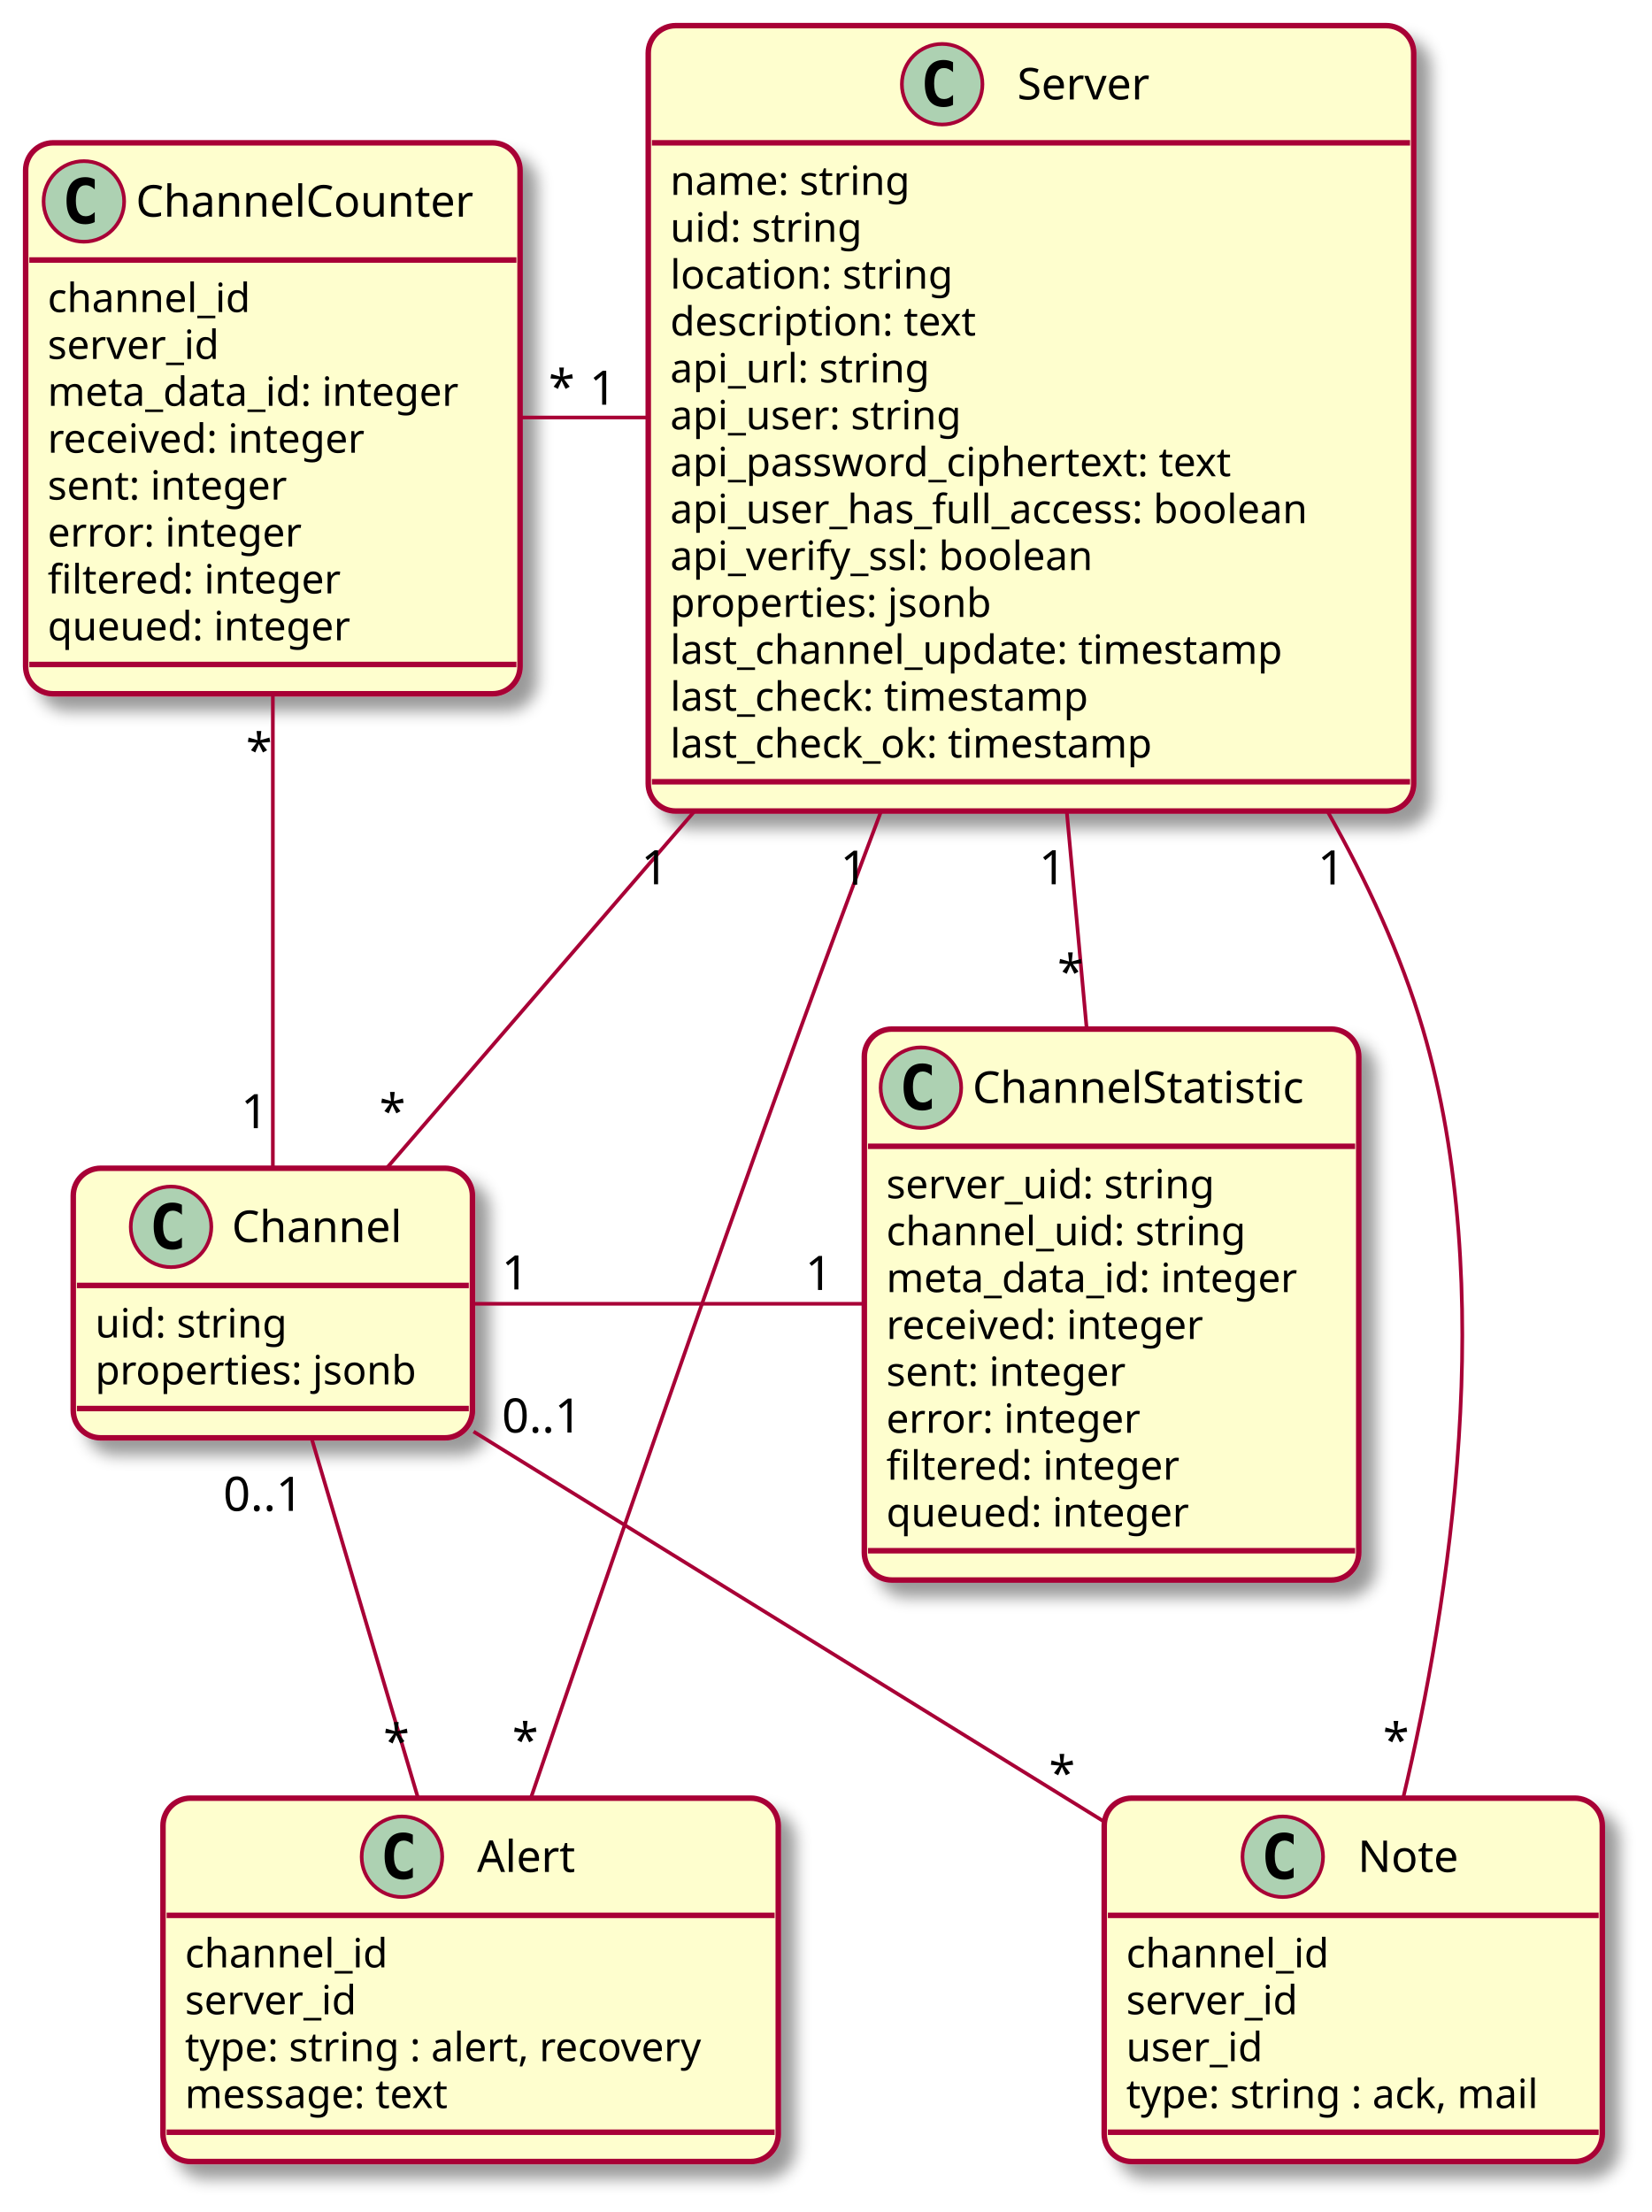
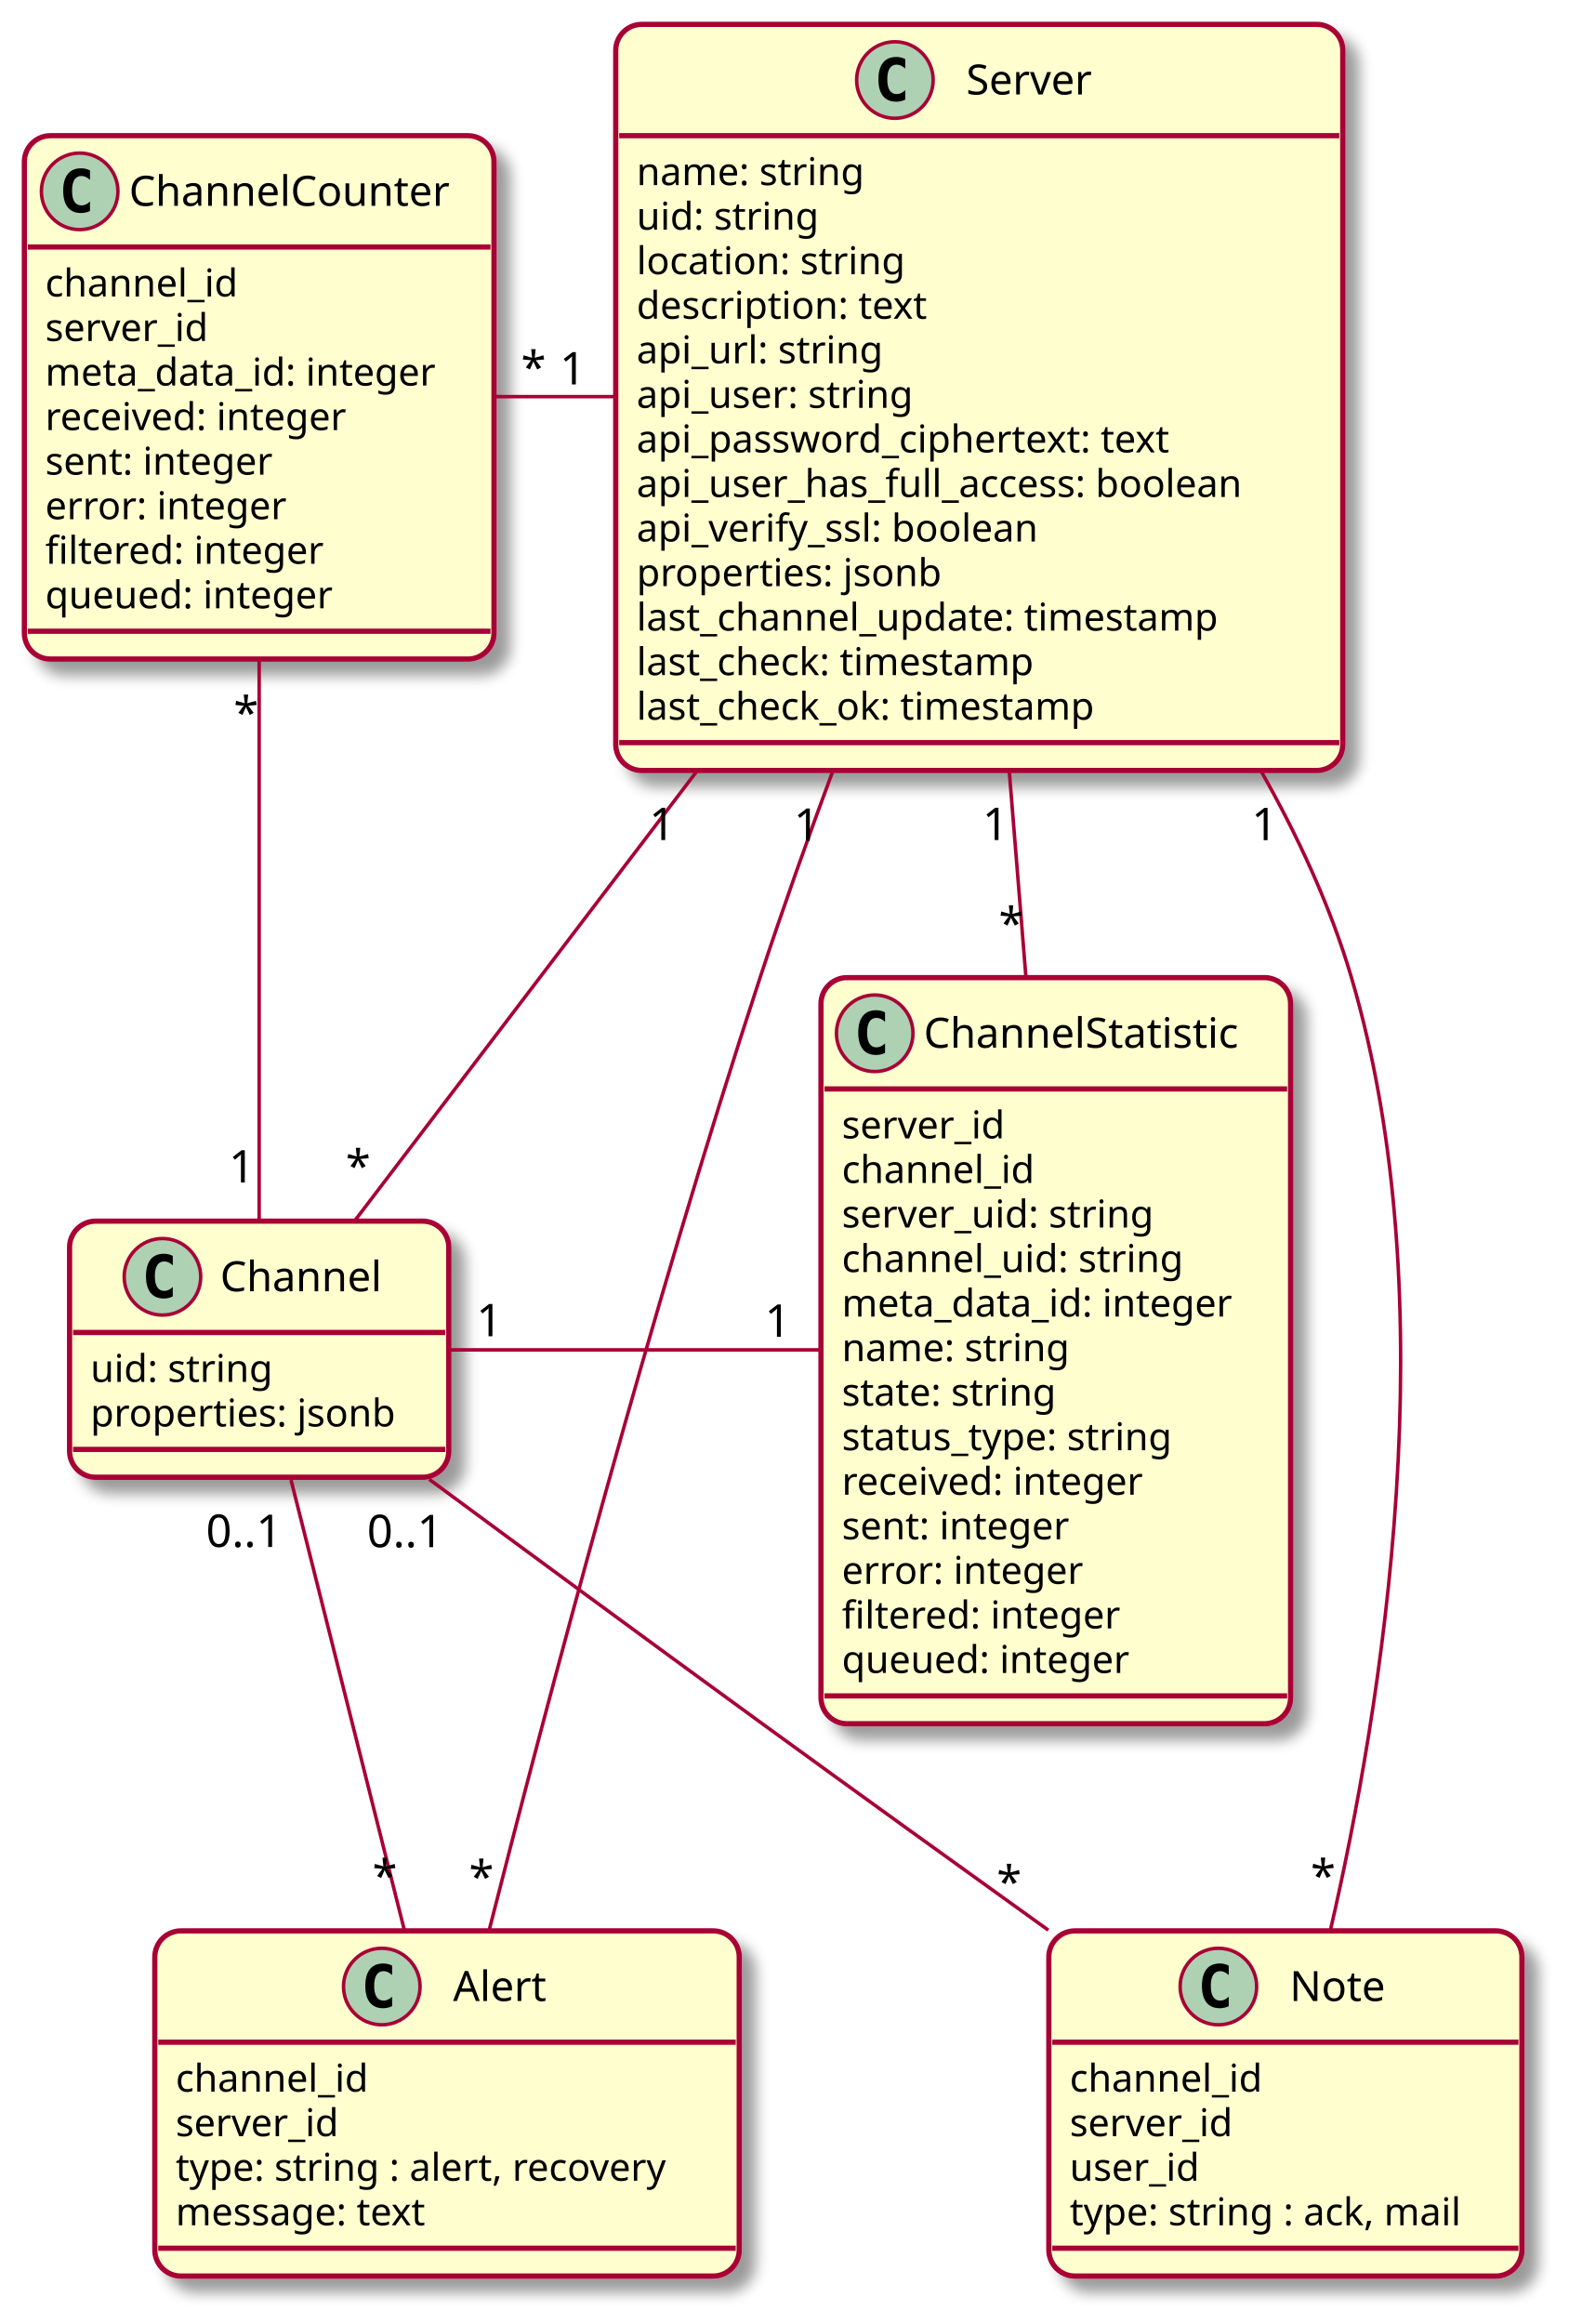
- <svg xmlns="http://www.w3.org/2000/svg" contentScriptType="application/ecmascript" contentStyleType="text/css" height="604px" preserveAspectRatio="none" style="width:451px;height:604px;background:#FFFFFF;" version="1.1" viewBox="0 0 451 604" width="451px" zoomAndPan="magnify">
+ <svg xmlns="http://www.w3.org/2000/svg" contentScriptType="application/ecmascript" contentStyleType="text/css" height="668px" preserveAspectRatio="none" style="width:451px;height:668px;background:#FFFFFF;" version="1.1" viewBox="0 0 451 668" width="451px" zoomAndPan="magnify">
  <defs>
-     <filter height="300%" id="f1hzocwa2y3tnt" width="300%" x="-1" y="-1">
+     <filter height="300%" id="fb9238nh23pp2" width="300%" x="-1" y="-1">
      <feGaussianBlur result="blurOut" stdDeviation="2.0" />
      <feColorMatrix in="blurOut" result="blurOut2" type="matrix" values="0 0 0 0 0 0 0 0 0 0 0 0 0 0 0 0 0 0 .4 0" />
      <feOffset dx="4.0" dy="4.0" in="blurOut2" result="blurOut3" />
      <feBlend in="SourceGraphic" in2="blurOut3" mode="normal" />
    </filter>
  </defs>
  <g>
-     <rect codeLine="5" fill="#FEFECE" filter="url(#f1hzocwa2y3tnt)" height="214.461" id="Server" rx="7.5" ry="7.5" style="stroke:#A80036;stroke-width:1.5;" width="209" x="177" y="7" />
+     <rect codeLine="5" fill="#FEFECE" filter="url(#fb9238nh23pp2)" height="214.461" id="Server" rx="7.5" ry="7.5" style="stroke:#A80036;stroke-width:1.5;" width="209" x="177" y="7" />
    <ellipse cx="257.25" cy="23" fill="#ADD1B2" rx="11" ry="11" style="stroke:#A80036;stroke-width:1.0;" />
    <path d="M260.219,28.641 Q259.641,28.938 259,29.078 Q258.359,29.234 257.656,29.234 Q255.156,29.234 253.828,27.594 Q252.516,25.938 252.516,22.812 Q252.516,19.688 253.828,18.031 Q255.156,16.375 257.656,16.375 Q258.359,16.375 259,16.531 Q259.656,16.688 260.219,16.984 L260.219,19.703 Q259.594,19.125 259,18.859 Q258.406,18.578 257.781,18.578 Q256.438,18.578 255.75,19.656 Q255.062,20.719 255.062,22.812 Q255.062,24.906 255.75,25.984 Q256.438,27.047 257.781,27.047 Q258.406,27.047 259,26.781 Q259.594,26.5 260.219,25.922 L260.219,28.641 Z " fill="#000000" />
    <text fill="#000000" font-family="sans-serif" font-size="12" lengthAdjust="spacing" textLength="40" x="277.75" y="27.154">Server</text>
    <line style="stroke:#A80036;stroke-width:1.5;" x1="178" x2="385" y1="39" y2="39" />
    <text fill="#000000" font-family="sans-serif" font-size="11" lengthAdjust="spacing" textLength="72" x="183" y="53.21">name: string</text>
    <text fill="#000000" font-family="sans-serif" font-size="11" lengthAdjust="spacing" textLength="57" x="183" y="66.015">uid: string</text>
    <text fill="#000000" font-family="sans-serif" font-size="11" lengthAdjust="spacing" textLength="84" x="183" y="78.82">location: string</text>
    <text fill="#000000" font-family="sans-serif" font-size="11" lengthAdjust="spacing" textLength="91" x="183" y="91.624">description: text</text>
    <text fill="#000000" font-family="sans-serif" font-size="11" lengthAdjust="spacing" textLength="78" x="183" y="104.429">api_url: string</text>
    <text fill="#000000" font-family="sans-serif" font-size="11" lengthAdjust="spacing" textLength="89" x="183" y="117.234">api_user: string</text>
    <text fill="#000000" font-family="sans-serif" font-size="11" lengthAdjust="spacing" textLength="169" x="183" y="130.039">api_password_ciphertext: text</text>
    <text fill="#000000" font-family="sans-serif" font-size="11" lengthAdjust="spacing" textLength="197" x="183" y="142.843">api_user_has_full_access: boolean</text>
    <text fill="#000000" font-family="sans-serif" font-size="11" lengthAdjust="spacing" textLength="129" x="183" y="155.648">api_verify_ssl: boolean</text>
    <text fill="#000000" font-family="sans-serif" font-size="11" lengthAdjust="spacing" textLength="97" x="183" y="168.453">properties: jsonb</text>
    <text fill="#000000" font-family="sans-serif" font-size="11" lengthAdjust="spacing" textLength="184" x="183" y="181.257">last_channel_update: timestamp</text>
    <text fill="#000000" font-family="sans-serif" font-size="11" lengthAdjust="spacing" textLength="127" x="183" y="194.062">last_check: timestamp</text>
    <text fill="#000000" font-family="sans-serif" font-size="11" lengthAdjust="spacing" textLength="146" x="183" y="206.867">last_check_ok: timestamp</text>
    <line style="stroke:#A80036;stroke-width:1.5;" x1="178" x2="385" y1="213.461" y2="213.461" />
-     <rect codeLine="21" fill="#FEFECE" filter="url(#f1hzocwa2y3tnt)" height="73.609" id="Channel" rx="7.5" ry="7.5" style="stroke:#A80036;stroke-width:1.5;" width="109" x="20" y="319" />
-     <ellipse cx="46.7" cy="335" fill="#ADD1B2" rx="11" ry="11" style="stroke:#A80036;stroke-width:1.0;" />
-     <path d="M49.669,340.641 Q49.091,340.938 48.45,341.078 Q47.809,341.234 47.106,341.234 Q44.606,341.234 43.278,339.594 Q41.966,337.938 41.966,334.812 Q41.966,331.688 43.278,330.031 Q44.606,328.375 47.106,328.375 Q47.809,328.375 48.45,328.531 Q49.106,328.688 49.669,328.984 L49.669,331.703 Q49.044,331.125 48.45,330.859 Q47.856,330.578 47.231,330.578 Q45.888,330.578 45.2,331.656 Q44.513,332.719 44.513,334.812 Q44.513,336.906 45.2,337.984 Q45.888,339.047 47.231,339.047 Q47.856,339.047 48.45,338.781 Q49.044,338.5 49.669,337.922 L49.669,340.641 Z " fill="#000000" />
-     <text fill="#000000" font-family="sans-serif" font-size="12" lengthAdjust="spacing" textLength="51" x="63.3" y="339.154">Channel</text>
-     <line style="stroke:#A80036;stroke-width:1.5;" x1="21" x2="128" y1="351" y2="351" />
-     <text fill="#000000" font-family="sans-serif" font-size="11" lengthAdjust="spacing" textLength="57" x="26" y="365.21">uid: string</text>
-     <text fill="#000000" font-family="sans-serif" font-size="11" lengthAdjust="spacing" textLength="97" x="26" y="378.015">properties: jsonb</text>
-     <line style="stroke:#A80036;stroke-width:1.5;" x1="21" x2="128" y1="384.609" y2="384.609" />
-     <rect codeLine="26" fill="#FEFECE" filter="url(#f1hzocwa2y3tnt)" height="150.438" id="ChannelStatistic" rx="7.5" ry="7.5" style="stroke:#A80036;stroke-width:1.5;" width="135" x="236" y="281" />
+     <rect codeLine="21" fill="#FEFECE" filter="url(#fb9238nh23pp2)" height="73.609" id="Channel" rx="7.5" ry="7.5" style="stroke:#A80036;stroke-width:1.5;" width="109" x="20" y="351" />
+     <ellipse cx="46.7" cy="367" fill="#ADD1B2" rx="11" ry="11" style="stroke:#A80036;stroke-width:1.0;" />
+     <path d="M49.669,372.641 Q49.091,372.938 48.45,373.078 Q47.809,373.234 47.106,373.234 Q44.606,373.234 43.278,371.594 Q41.966,369.938 41.966,366.812 Q41.966,363.688 43.278,362.031 Q44.606,360.375 47.106,360.375 Q47.809,360.375 48.45,360.531 Q49.106,360.688 49.669,360.984 L49.669,363.703 Q49.044,363.125 48.45,362.859 Q47.856,362.578 47.231,362.578 Q45.888,362.578 45.2,363.656 Q44.513,364.719 44.513,366.812 Q44.513,368.906 45.2,369.984 Q45.888,371.047 47.231,371.047 Q47.856,371.047 48.45,370.781 Q49.044,370.5 49.669,369.922 L49.669,372.641 Z " fill="#000000" />
+     <text fill="#000000" font-family="sans-serif" font-size="12" lengthAdjust="spacing" textLength="51" x="63.3" y="371.154">Channel</text>
+     <line style="stroke:#A80036;stroke-width:1.5;" x1="21" x2="128" y1="383" y2="383" />
+     <text fill="#000000" font-family="sans-serif" font-size="11" lengthAdjust="spacing" textLength="57" x="26" y="397.21">uid: string</text>
+     <text fill="#000000" font-family="sans-serif" font-size="11" lengthAdjust="spacing" textLength="97" x="26" y="410.015">properties: jsonb</text>
+     <line style="stroke:#A80036;stroke-width:1.5;" x1="21" x2="128" y1="416.609" y2="416.609" />
+     <rect codeLine="26" fill="#FEFECE" filter="url(#fb9238nh23pp2)" height="214.461" id="ChannelStatistic" rx="7.5" ry="7.5" style="stroke:#A80036;stroke-width:1.5;" width="135" x="236" y="281" />
    <ellipse cx="251.45" cy="297" fill="#ADD1B2" rx="11" ry="11" style="stroke:#A80036;stroke-width:1.0;" />
    <path d="M254.419,302.641 Q253.841,302.938 253.2,303.078 Q252.559,303.234 251.856,303.234 Q249.356,303.234 248.028,301.594 Q246.716,299.938 246.716,296.812 Q246.716,293.688 248.028,292.031 Q249.356,290.375 251.856,290.375 Q252.559,290.375 253.2,290.531 Q253.856,290.688 254.419,290.984 L254.419,293.703 Q253.794,293.125 253.2,292.859 Q252.606,292.578 251.981,292.578 Q250.637,292.578 249.95,293.656 Q249.262,294.719 249.262,296.812 Q249.262,298.906 249.95,299.984 Q250.637,301.047 251.981,301.047 Q252.606,301.047 253.2,300.781 Q253.794,300.5 254.419,299.922 L254.419,302.641 Z " fill="#000000" />
    <text fill="#000000" font-family="sans-serif" font-size="12" lengthAdjust="spacing" textLength="102" x="265.55" y="301.154">ChannelStatistic</text>
    <line style="stroke:#A80036;stroke-width:1.5;" x1="237" x2="370" y1="313" y2="313" />
-     <text fill="#000000" font-family="sans-serif" font-size="11" lengthAdjust="spacing" textLength="100" x="242" y="327.21">server_uid: string</text>
-     <text fill="#000000" font-family="sans-serif" font-size="11" lengthAdjust="spacing" textLength="107" x="242" y="340.015">channel_uid: string</text>
-     <text fill="#000000" font-family="sans-serif" font-size="11" lengthAdjust="spacing" textLength="123" x="242" y="352.82">meta_data_id: integer</text>
-     <text fill="#000000" font-family="sans-serif" font-size="11" lengthAdjust="spacing" textLength="95" x="242" y="365.625">received: integer</text>
-     <text fill="#000000" font-family="sans-serif" font-size="11" lengthAdjust="spacing" textLength="72" x="242" y="378.429">sent: integer</text>
-     <text fill="#000000" font-family="sans-serif" font-size="11" lengthAdjust="spacing" textLength="76" x="242" y="391.234">error: integer</text>
-     <text fill="#000000" font-family="sans-serif" font-size="11" lengthAdjust="spacing" textLength="87" x="242" y="404.039">filtered: integer</text>
-     <text fill="#000000" font-family="sans-serif" font-size="11" lengthAdjust="spacing" textLength="89" x="242" y="416.843">queued: integer</text>
-     <line style="stroke:#A80036;stroke-width:1.5;" x1="237" x2="370" y1="423.438" y2="423.438" />
-     <rect codeLine="37" fill="#FEFECE" filter="url(#f1hzocwa2y3tnt)" height="150.438" id="ChannelCounter" rx="7.5" ry="7.5" style="stroke:#A80036;stroke-width:1.5;" width="135" x="7" y="39" />
+     <text fill="#000000" font-family="sans-serif" font-size="11" lengthAdjust="spacing" textLength="53" x="242" y="327.21">server_id</text>
+     <text fill="#000000" font-family="sans-serif" font-size="11" lengthAdjust="spacing" textLength="60" x="242" y="340.015">channel_id</text>
+     <text fill="#000000" font-family="sans-serif" font-size="11" lengthAdjust="spacing" textLength="100" x="242" y="352.82">server_uid: string</text>
+     <text fill="#000000" font-family="sans-serif" font-size="11" lengthAdjust="spacing" textLength="107" x="242" y="365.625">channel_uid: string</text>
+     <text fill="#000000" font-family="sans-serif" font-size="11" lengthAdjust="spacing" textLength="123" x="242" y="378.429">meta_data_id: integer</text>
+     <text fill="#000000" font-family="sans-serif" font-size="11" lengthAdjust="spacing" textLength="72" x="242" y="391.234">name: string</text>
+     <text fill="#000000" font-family="sans-serif" font-size="11" lengthAdjust="spacing" textLength="69" x="242" y="404.039">state: string</text>
+     <text fill="#000000" font-family="sans-serif" font-size="11" lengthAdjust="spacing" textLength="106" x="242" y="416.843">status_type: string</text>
+     <text fill="#000000" font-family="sans-serif" font-size="11" lengthAdjust="spacing" textLength="95" x="242" y="429.648">received: integer</text>
+     <text fill="#000000" font-family="sans-serif" font-size="11" lengthAdjust="spacing" textLength="72" x="242" y="442.453">sent: integer</text>
+     <text fill="#000000" font-family="sans-serif" font-size="11" lengthAdjust="spacing" textLength="76" x="242" y="455.257">error: integer</text>
+     <text fill="#000000" font-family="sans-serif" font-size="11" lengthAdjust="spacing" textLength="87" x="242" y="468.062">filtered: integer</text>
+     <text fill="#000000" font-family="sans-serif" font-size="11" lengthAdjust="spacing" textLength="89" x="242" y="480.867">queued: integer</text>
+     <line style="stroke:#A80036;stroke-width:1.5;" x1="237" x2="370" y1="487.461" y2="487.461" />
+     <rect codeLine="42" fill="#FEFECE" filter="url(#fb9238nh23pp2)" height="150.438" id="ChannelCounter" rx="7.5" ry="7.5" style="stroke:#A80036;stroke-width:1.5;" width="135" x="7" y="39" />
    <ellipse cx="22.9" cy="55" fill="#ADD1B2" rx="11" ry="11" style="stroke:#A80036;stroke-width:1.0;" />
    <path d="M25.869,60.641 Q25.291,60.938 24.65,61.078 Q24.009,61.234 23.306,61.234 Q20.806,61.234 19.478,59.594 Q18.166,57.938 18.166,54.812 Q18.166,51.688 19.478,50.031 Q20.806,48.375 23.306,48.375 Q24.009,48.375 24.65,48.531 Q25.306,48.688 25.869,48.984 L25.869,51.703 Q25.244,51.125 24.65,50.859 Q24.056,50.578 23.431,50.578 Q22.087,50.578 21.4,51.656 Q20.712,52.719 20.712,54.812 Q20.712,56.906 21.4,57.984 Q22.087,59.047 23.431,59.047 Q24.056,59.047 24.65,58.781 Q25.244,58.5 25.869,57.922 L25.869,60.641 Z " fill="#000000" />
    <text fill="#000000" font-family="sans-serif" font-size="12" lengthAdjust="spacing" textLength="101" x="37.1" y="59.154">ChannelCounter</text>
    <line style="stroke:#A80036;stroke-width:1.5;" x1="8" x2="141" y1="71" y2="71" />
    <text fill="#000000" font-family="sans-serif" font-size="11" lengthAdjust="spacing" textLength="60" x="13" y="85.21">channel_id</text>
    <text fill="#000000" font-family="sans-serif" font-size="11" lengthAdjust="spacing" textLength="53" x="13" y="98.015">server_id</text>
    <text fill="#000000" font-family="sans-serif" font-size="11" lengthAdjust="spacing" textLength="123" x="13" y="110.82">meta_data_id: integer</text>
    <text fill="#000000" font-family="sans-serif" font-size="11" lengthAdjust="spacing" textLength="95" x="13" y="123.624">received: integer</text>
    <text fill="#000000" font-family="sans-serif" font-size="11" lengthAdjust="spacing" textLength="72" x="13" y="136.429">sent: integer</text>
    <text fill="#000000" font-family="sans-serif" font-size="11" lengthAdjust="spacing" textLength="76" x="13" y="149.234">error: integer</text>
    <text fill="#000000" font-family="sans-serif" font-size="11" lengthAdjust="spacing" textLength="87" x="13" y="162.039">filtered: integer</text>
    <text fill="#000000" font-family="sans-serif" font-size="11" lengthAdjust="spacing" textLength="89" x="13" y="174.843">queued: integer</text>
    <line style="stroke:#A80036;stroke-width:1.5;" x1="8" x2="141" y1="181.438" y2="181.438" />
-     <rect codeLine="48" fill="#FEFECE" filter="url(#f1hzocwa2y3tnt)" height="99.219" id="Alert" rx="7.5" ry="7.5" style="stroke:#A80036;stroke-width:1.5;" width="168" x="44.5" y="491" />
-     <ellipse cx="109.75" cy="507" fill="#ADD1B2" rx="11" ry="11" style="stroke:#A80036;stroke-width:1.0;" />
-     <path d="M112.719,512.641 Q112.141,512.938 111.5,513.078 Q110.859,513.234 110.156,513.234 Q107.656,513.234 106.328,511.594 Q105.016,509.938 105.016,506.812 Q105.016,503.688 106.328,502.031 Q107.656,500.375 110.156,500.375 Q110.859,500.375 111.5,500.531 Q112.156,500.688 112.719,500.984 L112.719,503.703 Q112.094,503.125 111.5,502.859 Q110.906,502.578 110.281,502.578 Q108.938,502.578 108.25,503.656 Q107.562,504.719 107.562,506.812 Q107.562,508.906 108.25,509.984 Q108.938,511.047 110.281,511.047 Q110.906,511.047 111.5,510.781 Q112.094,510.5 112.719,509.922 L112.719,512.641 Z " fill="#000000" />
-     <text fill="#000000" font-family="sans-serif" font-size="12" lengthAdjust="spacing" textLength="29" x="130.25" y="511.154">Alert</text>
-     <line style="stroke:#A80036;stroke-width:1.5;" x1="45.5" x2="211.5" y1="523" y2="523" />
-     <text fill="#000000" font-family="sans-serif" font-size="11" lengthAdjust="spacing" textLength="60" x="50.5" y="537.21">channel_id</text>
-     <text fill="#000000" font-family="sans-serif" font-size="11" lengthAdjust="spacing" textLength="53" x="50.5" y="550.015">server_id</text>
-     <text fill="#000000" font-family="sans-serif" font-size="11" lengthAdjust="spacing" textLength="156" x="50.5" y="562.82">type: string : alert, recovery</text>
-     <text fill="#000000" font-family="sans-serif" font-size="11" lengthAdjust="spacing" textLength="81" x="50.5" y="575.625">message: text</text>
-     <line style="stroke:#A80036;stroke-width:1.5;" x1="45.5" x2="211.5" y1="582.219" y2="582.219" />
-     <rect codeLine="55" fill="#FEFECE" filter="url(#f1hzocwa2y3tnt)" height="99.219" id="Note" rx="7.5" ry="7.5" style="stroke:#A80036;stroke-width:1.5;" width="136" x="301.5" y="491" />
-     <ellipse cx="350.25" cy="507" fill="#ADD1B2" rx="11" ry="11" style="stroke:#A80036;stroke-width:1.0;" />
-     <path d="M353.219,512.641 Q352.641,512.938 352,513.078 Q351.359,513.234 350.656,513.234 Q348.156,513.234 346.828,511.594 Q345.516,509.938 345.516,506.812 Q345.516,503.688 346.828,502.031 Q348.156,500.375 350.656,500.375 Q351.359,500.375 352,500.531 Q352.656,500.688 353.219,500.984 L353.219,503.703 Q352.594,503.125 352,502.859 Q351.406,502.578 350.781,502.578 Q349.438,502.578 348.75,503.656 Q348.062,504.719 348.062,506.812 Q348.062,508.906 348.75,509.984 Q349.438,511.047 350.781,511.047 Q351.406,511.047 352,510.781 Q352.594,510.5 353.219,509.922 L353.219,512.641 Z " fill="#000000" />
-     <text fill="#000000" font-family="sans-serif" font-size="12" lengthAdjust="spacing" textLength="30" x="370.75" y="511.154">Note</text>
-     <line style="stroke:#A80036;stroke-width:1.5;" x1="302.5" x2="436.5" y1="523" y2="523" />
-     <text fill="#000000" font-family="sans-serif" font-size="11" lengthAdjust="spacing" textLength="60" x="307.5" y="537.21">channel_id</text>
-     <text fill="#000000" font-family="sans-serif" font-size="11" lengthAdjust="spacing" textLength="53" x="307.5" y="550.015">server_id</text>
-     <text fill="#000000" font-family="sans-serif" font-size="11" lengthAdjust="spacing" textLength="42" x="307.5" y="562.82">user_id</text>
-     <text fill="#000000" font-family="sans-serif" font-size="11" lengthAdjust="spacing" textLength="124" x="307.5" y="575.625">type: string : ack, mail</text>
-     <line style="stroke:#A80036;stroke-width:1.5;" x1="302.5" x2="436.5" y1="582.219" y2="582.219" />
-     <path codeLine="62" d="M189.8,221.32 C159.63,256.3 128.1,292.85 105.66,318.88 " fill="none" id="Server-Channel" style="stroke:#A80036;stroke-width:1.0;" />
-     <text fill="#000000" font-family="sans-serif" font-size="13" lengthAdjust="spacing" textLength="8" x="175.071" y="241.449">1</text>
-     <text fill="#000000" font-family="sans-serif" font-size="13" lengthAdjust="spacing" textLength="7" x="103.587" y="308.046">*</text>
-     <path codeLine="63" d="M291.25,221.32 C293.08,241.38 294.97,261.95 296.7,280.77 " fill="none" id="Server-ChannelStatistic" style="stroke:#A80036;stroke-width:1.0;" />
-     <text fill="#000000" font-family="sans-serif" font-size="13" lengthAdjust="spacing" textLength="8" x="283.654" y="241.449">1</text>
-     <text fill="#000000" font-family="sans-serif" font-size="13" lengthAdjust="spacing" textLength="7" x="288.718" y="269.937">*</text>
-     <path codeLine="64" d="M129.07,356 C164.61,356 200.16,356 235.7,356 " fill="none" id="Channel-ChannelStatistic" style="stroke:#A80036;stroke-width:1.0;" />
-     <text fill="#000000" font-family="sans-serif" font-size="13" lengthAdjust="spacing" textLength="8" x="136.94" y="352.094">1</text>
-     <text fill="#000000" font-family="sans-serif" font-size="13" lengthAdjust="spacing" textLength="8" x="219.847" y="352.23">1</text>
-     <path codeLine="65" d="M142.02,114 C153.64,114 165.26,114 176.89,114 " fill="none" id="ChannelCounter-Server" style="stroke:#A80036;stroke-width:1.0;" />
+     <rect codeLine="53" fill="#FEFECE" filter="url(#fb9238nh23pp2)" height="99.219" id="Alert" rx="7.5" ry="7.5" style="stroke:#A80036;stroke-width:1.5;" width="168" x="44.5" y="555" />
+     <ellipse cx="109.75" cy="571" fill="#ADD1B2" rx="11" ry="11" style="stroke:#A80036;stroke-width:1.0;" />
+     <path d="M112.719,576.641 Q112.141,576.938 111.5,577.078 Q110.859,577.234 110.156,577.234 Q107.656,577.234 106.328,575.594 Q105.016,573.938 105.016,570.812 Q105.016,567.688 106.328,566.031 Q107.656,564.375 110.156,564.375 Q110.859,564.375 111.5,564.531 Q112.156,564.688 112.719,564.984 L112.719,567.703 Q112.094,567.125 111.5,566.859 Q110.906,566.578 110.281,566.578 Q108.938,566.578 108.25,567.656 Q107.562,568.719 107.562,570.812 Q107.562,572.906 108.25,573.984 Q108.938,575.047 110.281,575.047 Q110.906,575.047 111.5,574.781 Q112.094,574.5 112.719,573.922 L112.719,576.641 Z " fill="#000000" />
+     <text fill="#000000" font-family="sans-serif" font-size="12" lengthAdjust="spacing" textLength="29" x="130.25" y="575.154">Alert</text>
+     <line style="stroke:#A80036;stroke-width:1.5;" x1="45.5" x2="211.5" y1="587" y2="587" />
+     <text fill="#000000" font-family="sans-serif" font-size="11" lengthAdjust="spacing" textLength="60" x="50.5" y="601.21">channel_id</text>
+     <text fill="#000000" font-family="sans-serif" font-size="11" lengthAdjust="spacing" textLength="53" x="50.5" y="614.015">server_id</text>
+     <text fill="#000000" font-family="sans-serif" font-size="11" lengthAdjust="spacing" textLength="156" x="50.5" y="626.82">type: string : alert, recovery</text>
+     <text fill="#000000" font-family="sans-serif" font-size="11" lengthAdjust="spacing" textLength="81" x="50.5" y="639.625">message: text</text>
+     <line style="stroke:#A80036;stroke-width:1.5;" x1="45.5" x2="211.5" y1="646.219" y2="646.219" />
+     <rect codeLine="60" fill="#FEFECE" filter="url(#fb9238nh23pp2)" height="99.219" id="Note" rx="7.5" ry="7.5" style="stroke:#A80036;stroke-width:1.5;" width="136" x="301.5" y="555" />
+     <ellipse cx="350.25" cy="571" fill="#ADD1B2" rx="11" ry="11" style="stroke:#A80036;stroke-width:1.0;" />
+     <path d="M353.219,576.641 Q352.641,576.938 352,577.078 Q351.359,577.234 350.656,577.234 Q348.156,577.234 346.828,575.594 Q345.516,573.938 345.516,570.812 Q345.516,567.688 346.828,566.031 Q348.156,564.375 350.656,564.375 Q351.359,564.375 352,564.531 Q352.656,564.688 353.219,564.984 L353.219,567.703 Q352.594,567.125 352,566.859 Q351.406,566.578 350.781,566.578 Q349.438,566.578 348.75,567.656 Q348.062,568.719 348.062,570.812 Q348.062,572.906 348.75,573.984 Q349.438,575.047 350.781,575.047 Q351.406,575.047 352,574.781 Q352.594,574.5 353.219,573.922 L353.219,576.641 Z " fill="#000000" />
+     <text fill="#000000" font-family="sans-serif" font-size="12" lengthAdjust="spacing" textLength="30" x="370.75" y="575.154">Note</text>
+     <line style="stroke:#A80036;stroke-width:1.5;" x1="302.5" x2="436.5" y1="587" y2="587" />
+     <text fill="#000000" font-family="sans-serif" font-size="11" lengthAdjust="spacing" textLength="60" x="307.5" y="601.21">channel_id</text>
+     <text fill="#000000" font-family="sans-serif" font-size="11" lengthAdjust="spacing" textLength="53" x="307.5" y="614.015">server_id</text>
+     <text fill="#000000" font-family="sans-serif" font-size="11" lengthAdjust="spacing" textLength="42" x="307.5" y="626.82">user_id</text>
+     <text fill="#000000" font-family="sans-serif" font-size="11" lengthAdjust="spacing" textLength="124" x="307.5" y="639.625">type: string : ack, mail</text>
+     <line style="stroke:#A80036;stroke-width:1.5;" x1="302.5" x2="436.5" y1="646.219" y2="646.219" />
+     <path codeLine="67" d="M200.58,221.33 C165.65,267.22 127.12,317.85 101.96,350.91 " fill="none" id="Server-Channel" style="stroke:#A80036;stroke-width:1.0;" />
+     <text fill="#000000" font-family="sans-serif" font-size="13" lengthAdjust="spacing" textLength="8" x="186.609" y="241.459">1</text>
+     <text fill="#000000" font-family="sans-serif" font-size="13" lengthAdjust="spacing" textLength="7" x="99.378" y="339.804">*</text>
+     <path codeLine="68" d="M290.1,221.33 C291.68,240.85 293.33,261.23 294.91,280.74 " fill="none" id="Server-ChannelStatistic" style="stroke:#A80036;stroke-width:1.0;" />
+     <text fill="#000000" font-family="sans-serif" font-size="13" lengthAdjust="spacing" textLength="8" x="282.423" y="241.459">1</text>
+     <text fill="#000000" font-family="sans-serif" font-size="13" lengthAdjust="spacing" textLength="7" x="287.098" y="270.085">*</text>
+     <path codeLine="69" d="M129.07,388 C164.61,388 200.16,388 235.7,388 " fill="none" id="Channel-ChannelStatistic" style="stroke:#A80036;stroke-width:1.0;" />
+     <text fill="#000000" font-family="sans-serif" font-size="13" lengthAdjust="spacing" textLength="8" x="136.94" y="384.094">1</text>
+     <text fill="#000000" font-family="sans-serif" font-size="13" lengthAdjust="spacing" textLength="8" x="219.847" y="384.229">1</text>
+     <path codeLine="70" d="M142.02,114 C153.64,114 165.26,114 176.89,114 " fill="none" id="ChannelCounter-Server" style="stroke:#A80036;stroke-width:1.0;" />
    <text fill="#000000" font-family="sans-serif" font-size="13" lengthAdjust="spacing" textLength="7" x="149.788" y="110.23">*</text>
    <text fill="#000000" font-family="sans-serif" font-size="13" lengthAdjust="spacing" textLength="8" x="160.914" y="110.504">1</text>
-     <path codeLine="66" d="M74.5,189.29 C74.5,232.38 74.5,284.72 74.5,318.89 " fill="none" id="ChannelCounter-Channel" style="stroke:#A80036;stroke-width:1.0;" />
-     <text fill="#000000" font-family="sans-serif" font-size="13" lengthAdjust="spacing" textLength="7" x="67.156" y="209.492">*</text>
-     <text fill="#000000" font-family="sans-serif" font-size="13" lengthAdjust="spacing" textLength="8" x="65.787" y="308.057">1</text>
-     <path codeLine="67" d="M240.73,221.1 C233.24,240.97 225.56,261.59 218.5,281 C192.02,353.79 162.77,438.69 145.02,490.76 " fill="none" id="Server-Alert" style="stroke:#A80036;stroke-width:1.0;" />
-     <text fill="#000000" font-family="sans-serif" font-size="13" lengthAdjust="spacing" textLength="8" x="229.442" y="241.571">1</text>
-     <text fill="#000000" font-family="sans-serif" font-size="13" lengthAdjust="spacing" textLength="7" x="139.851" y="479.772">*</text>
-     <path codeLine="68" d="M85.17,393.06 C93.44,421 104.98,460 114.07,490.73 " fill="none" id="Channel-Alert" style="stroke:#A80036;stroke-width:1.0;" />
-     <text fill="#000000" font-family="sans-serif" font-size="13" lengthAdjust="spacing" textLength="24" x="60.95" y="412.55">0..1</text>
-     <text fill="#000000" font-family="sans-serif" font-size="13" lengthAdjust="spacing" textLength="7" x="104.661" y="480.096">*</text>
-     <path codeLine="69" d="M362.37,221.37 C373.13,240.35 382.5,260.61 388.5,281 C409.34,351.8 395.68,437.97 383.17,490.77 " fill="none" id="Server-Note" style="stroke:#A80036;stroke-width:1.0;" />
+     <path codeLine="71" d="M74.5,189.33 C74.5,241.86 74.5,309.98 74.5,350.99 " fill="none" id="ChannelCounter-Channel" style="stroke:#A80036;stroke-width:1.0;" />
+     <text fill="#000000" font-family="sans-serif" font-size="13" lengthAdjust="spacing" textLength="7" x="67.156" y="209.536">*</text>
+     <text fill="#000000" font-family="sans-serif" font-size="13" lengthAdjust="spacing" textLength="8" x="65.763" y="339.899">1</text>
+     <path codeLine="72" d="M239.56,221.2 C232.22,240.97 224.9,261.53 218.5,281 C186.98,376.95 156.78,491.22 140.64,554.73 " fill="none" id="Server-Alert" style="stroke:#A80036;stroke-width:1.0;" />
+     <text fill="#000000" font-family="sans-serif" font-size="13" lengthAdjust="spacing" textLength="8" x="228.186" y="241.678">1</text>
+     <text fill="#000000" font-family="sans-serif" font-size="13" lengthAdjust="spacing" textLength="7" x="134.801" y="544.096">*</text>
+     <path codeLine="73" d="M83.66,425.39 C92.63,461.01 106.35,515.5 116.25,554.83 " fill="none" id="Channel-Alert" style="stroke:#A80036;stroke-width:1.0;" />
+     <text fill="#000000" font-family="sans-serif" font-size="13" lengthAdjust="spacing" textLength="24" x="59.207" y="444.653">0..1</text>
+     <text fill="#000000" font-family="sans-serif" font-size="13" lengthAdjust="spacing" textLength="7" x="107.035" y="543.851">*</text>
+     <path codeLine="74" d="M362.37,221.37 C373.13,240.35 382.5,260.61 388.5,281 C416.14,374.89 397.27,490.62 382.45,554.8 " fill="none" id="Server-Note" style="stroke:#A80036;stroke-width:1.0;" />
    <text fill="#000000" font-family="sans-serif" font-size="13" lengthAdjust="spacing" textLength="8" x="359.775" y="241.502">1</text>
-     <text fill="#000000" font-family="sans-serif" font-size="13" lengthAdjust="spacing" textLength="7" x="377.6" y="479.783">*</text>
-     <path codeLine="70" d="M129.3,390.9 C177.87,420.95 248.99,464.95 301.25,497.27 " fill="none" id="Channel-Note" style="stroke:#A80036;stroke-width:1.0;" />
-     <text fill="#000000" font-family="sans-serif" font-size="13" lengthAdjust="spacing" textLength="24" x="137.024" y="391.165">0..1</text>
-     <text fill="#000000" font-family="sans-serif" font-size="13" lengthAdjust="spacing" textLength="7" x="286.402" y="488.784">*</text>
+     <text fill="#000000" font-family="sans-serif" font-size="13" lengthAdjust="spacing" textLength="7" x="376.779" y="543.817">*</text>
+     <path codeLine="75" d="M123.39,425.2 C151.21,445.75 186.74,471.9 218.5,495 C245.52,514.65 275.37,536.15 301.35,554.79 " fill="none" id="Channel-Note" style="stroke:#A80036;stroke-width:1.0;" />
+     <text fill="#000000" font-family="sans-serif" font-size="13" lengthAdjust="spacing" textLength="24" x="105.5" y="444.714">0..1</text>
+     <text fill="#000000" font-family="sans-serif" font-size="13" lengthAdjust="spacing" textLength="7" x="286.513" y="545.595">*</text>
  </g>
</svg>
